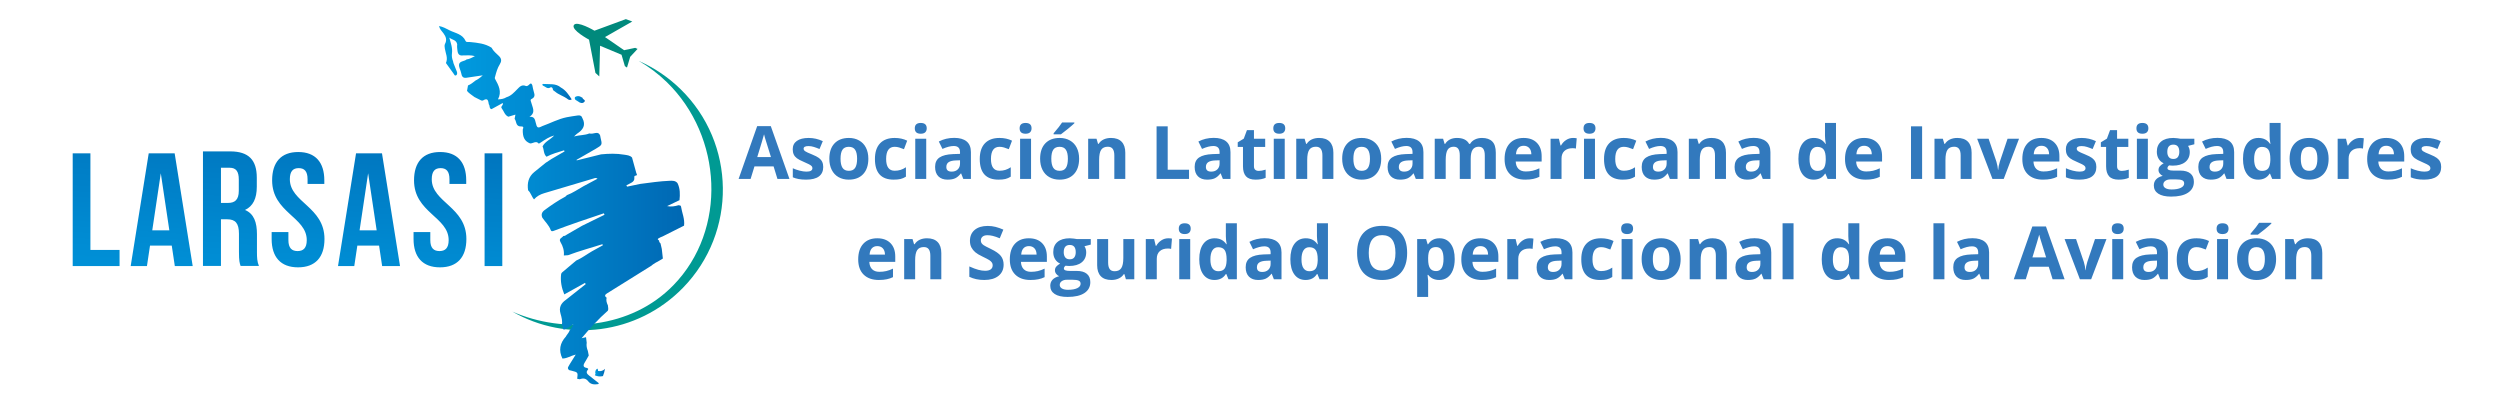
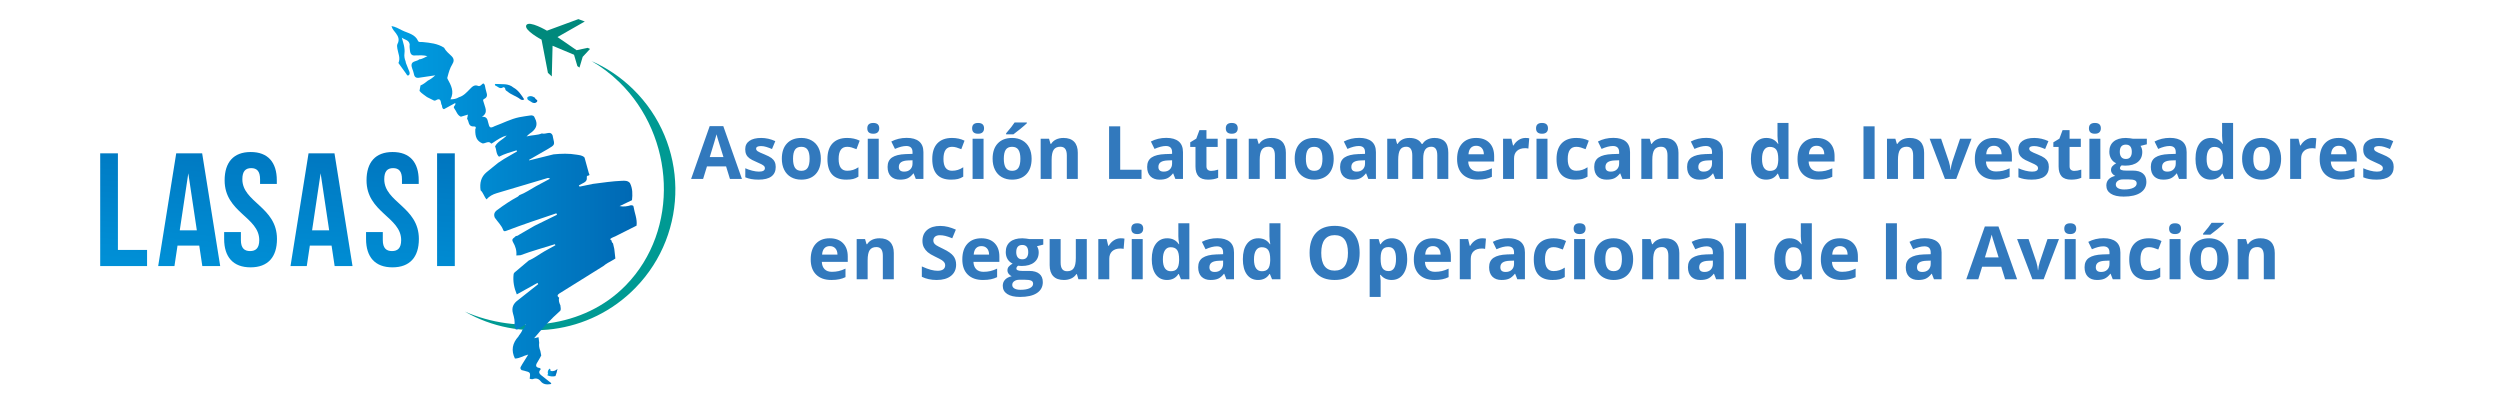
<svg xmlns="http://www.w3.org/2000/svg" style="isolation:isolate" viewBox="0 0 1000 160" width="1000pt" height="160pt">
  <defs>
-     <clipPath id="_clipPath_DWaz4Dq1g2aXTWSCans4XGeCq3pBj8sF">
+     <clipPath id="_clipPath_YlH27j4VYPoIZn9QgJQ9ilukber3trWY">
      <rect width="1000" height="160" />
    </clipPath>
  </defs>
-   <g clip-path="url(#_clipPath_DWaz4Dq1g2aXTWSCans4XGeCq3pBj8sF)">
-     <rect x="21" y="-12" width="291.763" height="177.809" transform="matrix(1,0,0,1,0,0)" fill="rgb(255,255,255)" />
-     <clipPath id="_clipPath_B5LE8wfIPO9DhYne8TdgAR5IReHL9bCz">
-       <path d=" M -208.874 -132.831 L 514.149 -132.831 L 514.149 358.353 L -208.874 358.353 L -208.874 -132.831 Z " fill="rgb(255,255,255)" />
+   <g clip-path="url(#_clipPath_YlH27j4VYPoIZn9QgJQ9ilukber3trWY)">
+     <rect x="2" y="-12" width="291.763" height="177.809" transform="matrix(1,0,0,1,0,0)" fill="rgb(255,255,255)" />
+     <clipPath id="_clipPath_vjkKysct23VV3Cf84CpBbWQYJvQJwhM1">
+       <path d=" M -227.874 -132.831 L 495.149 -132.831 L 495.149 358.353 L -227.874 358.353 L -227.874 -132.831 Z " fill="rgb(255,255,255)" />
    </clipPath>
-     <g clip-path="url(#_clipPath_B5LE8wfIPO9DhYne8TdgAR5IReHL9bCz)">
-       <path d=" M 269.31 114.141 C 252.488 131.381 225.748 133.773 204.92 124.635 C 226.639 137.131 254.86 133.898 273.167 115.137 C 294.85 92.914 294.414 57.321 272.191 35.636 C 267.207 30.775 261.552 27.028 255.531 24.386 C 259.538 26.692 263.323 29.532 266.785 32.909 C 289.008 54.593 290.994 91.918 269.31 114.141 Z " fill="rgb(0,154,147)" />
+     <g clip-path="url(#_clipPath_vjkKysct23VV3Cf84CpBbWQYJvQJwhM1)">
+       <path d=" M 250.31 114.141 C 233.488 131.381 206.748 133.773 185.92 124.635 C 207.639 137.131 235.86 133.898 254.167 115.137 C 275.85 92.914 275.414 57.321 253.191 35.636 C 248.207 30.775 242.552 27.028 236.531 24.386 C 240.538 26.692 244.323 29.532 247.785 32.909 C 270.008 54.593 271.994 91.918 250.31 114.141 Z " fill="rgb(0,154,147)" />
    </g>
-     <linearGradient id="_lgradient_0" x1="4.476924639895685e-7" y1="0.5" x2="1" y2="0.5" gradientTransform="matrix(98.085,0,0,143.349,175.602,10.408)" gradientUnits="userSpaceOnUse">
+     <linearGradient id="_lgradient_0" x1="4.476924639895685e-7" y1="0.5" x2="1" y2="0.5" gradientTransform="matrix(98.085,0,0,143.349,156.602,10.408)" gradientUnits="userSpaceOnUse">
      <stop offset="0%" stop-opacity="1" style="stop-color:rgb(0,159,227)" />
      <stop offset="10%" stop-opacity="1" style="stop-color:rgb(0,153,222)" />
      <stop offset="20%" stop-opacity="1" style="stop-color:rgb(0,148,217)" />
      <stop offset="30%" stop-opacity="1" style="stop-color:rgb(0,142,213)" />
      <stop offset="40%" stop-opacity="1" style="stop-color:rgb(0,137,208)" />
      <stop offset="50%" stop-opacity="1" style="stop-color:rgb(0,131,203)" />
      <stop offset="60%" stop-opacity="1" style="stop-color:rgb(0,126,198)" />
      <stop offset="70%" stop-opacity="1" style="stop-color:rgb(0,120,193)" />
      <stop offset="80%" stop-opacity="1" style="stop-color:rgb(0,115,189)" />
      <stop offset="90%" stop-opacity="1" style="stop-color:rgb(0,109,184)" />
      <stop offset="100%" stop-opacity="1" style="stop-color:rgb(0,104,179)" />
    </linearGradient>
-     <path d=" M 177.384 13.318 C 178.353 14.631 178.865 15.945 178.011 17.542 L 178.011 17.542 C 177.715 18.096 177.839 18.768 177.936 19.41 L 177.936 19.41 C 178.23 21.33 179.288 23.198 178.373 25.208 L 178.373 25.208 C 179.372 26.598 180.356 28 181.38 29.369 L 181.38 29.369 C 181.653 29.735 181.868 30.493 182.494 30.098 L 182.494 30.098 C 182.906 29.841 182.945 29.191 182.747 28.673 L 182.747 28.673 C 182.314 27.553 181.849 26.447 181.417 25.329 L 181.417 25.329 C 181.316 25.069 181.288 24.781 181.227 24.505 L 181.227 24.505 C 180.801 23.489 180.639 22.459 180.785 21.339 L 180.785 21.339 C 181.069 19.17 180.298 17.164 179.718 15.044 L 179.718 15.044 C 180.792 15.941 182.599 15.908 182.882 17.758 L 182.882 17.758 C 182.763 18.621 182.884 19.463 182.993 20.325 L 182.993 20.325 C 183.167 21.72 183.818 22.369 185.238 22.169 L 185.238 22.169 C 186.806 22.146 188.384 22 189.963 22.459 L 189.963 22.459 C 188.874 22.923 187.925 23.669 186.703 23.737 L 186.703 23.737 C 185.765 24.599 183.847 24.37 183.629 25.771 L 183.629 25.771 C 183.456 26.878 184.269 28.11 184.494 29.314 L 184.494 29.314 C 184.698 30.417 185.045 31.213 186.339 31.135 L 186.339 31.135 C 188.466 30.82 190.593 30.504 193.104 30.133 L 193.104 30.133 C 192.006 31.16 191.123 31.764 190.148 32.246 L 190.148 32.246 C 189.226 32.981 188.319 33.742 187.201 34.179 L 187.201 34.179 C 187.068 34.906 186.936 35.632 186.804 36.359 L 186.804 36.359 C 187.615 37.409 188.802 38.001 189.798 38.826 L 189.798 38.826 C 190.459 39.16 191.119 39.497 191.782 39.824 L 191.782 39.824 C 192.244 40.053 192.793 40.442 193.241 40.166 L 193.241 40.166 C 195.248 38.93 195.28 40.454 195.525 41.722 L 195.525 41.722 C 196.055 42.275 195.563 43.389 196.593 43.667 L 196.593 43.667 C 198.087 42.849 199.582 42.031 201.097 41.201 L 201.097 41.201 C 201.482 42.209 200.049 42.498 200.699 43.341 L 200.699 43.341 C 201.579 44.457 201.852 46.055 203.346 46.684 L 203.346 46.684 C 204.273 46.409 205.198 46.134 206.169 45.844 L 206.169 45.844 C 206.047 46.474 205.944 47.008 205.841 47.54 L 205.841 47.54 C 206.641 48.488 206.223 50.296 207.979 50.57 L 207.979 50.57 C 208.078 50.574 208.183 50.573 208.287 50.571 L 208.287 50.571 C 208.979 50.564 209.669 50.556 209.114 51.749 L 209.114 51.749 C 209.009 54.879 209.796 56.427 211.96 57.344 L 211.96 57.344 C 212.39 57.425 212.83 57.267 213.272 57.109 L 213.272 57.109 C 214.022 56.841 214.778 56.573 215.504 57.463 L 215.504 57.463 C 215.539 57.507 216.148 57.108 216.471 56.89 L 216.471 56.89 C 218.095 55.794 219.724 54.706 221.665 54.2 L 221.665 54.2 C 220.25 55.817 218.036 56.543 217.027 58.561 L 217.027 58.561 C 217.651 59.899 217.371 61.581 218.601 62.689 L 218.601 62.689 C 220.842 61.533 223.237 60.847 225.623 60.128 L 225.623 60.128 C 225.693 60.27 225.763 60.411 225.834 60.554 L 225.834 60.554 C 224.096 61.563 222.358 62.572 220.622 63.579 L 220.622 63.579 C 219.825 64.103 219.029 64.626 218.231 65.149 L 218.231 65.149 C 216.712 66.379 215.183 67.597 213.675 68.841 L 213.675 68.841 C 211.356 70.755 210.824 73.278 211.236 76.115 L 211.236 76.115 C 212.339 77.124 212.636 78.661 213.612 79.755 L 213.612 79.755 C 214.695 78.491 216.095 77.747 217.668 77.28 L 217.668 77.28 C 224.32 75.303 230.967 73.322 237.616 71.341 L 237.616 71.341 C 237.994 71.229 238.369 71.019 239.007 71.488 L 239.007 71.488 C 237.059 72.528 235.229 73.506 233.399 74.485 L 233.399 74.485 C 231.195 75.727 229.109 77.186 226.717 78.079 L 226.717 78.079 C 226.518 78.279 226.354 78.54 226.117 78.666 L 226.117 78.666 C 223.217 80.21 220.514 82.047 217.874 83.999 L 217.874 83.999 C 216.724 84.849 216.392 85.786 216.927 87.073 L 216.927 87.073 C 218.049 88.713 219.581 90.079 220.276 92.004 L 220.276 92.004 C 220.503 92.633 220.931 92.505 221.384 92.377 L 221.384 92.377 C 228.045 89.842 234.796 87.578 241.547 85.319 L 241.547 85.319 C 241.631 85.516 241.715 85.714 241.799 85.912 L 241.799 85.912 C 238.815 87.375 235.829 88.839 232.843 90.303 L 232.843 90.303 C 230.857 91.454 228.875 92.611 226.882 93.749 L 226.882 93.749 C 226.395 94.027 225.97 94.475 225.33 94.394 L 225.33 94.394 C 224.871 95.163 223.337 95.382 224.197 96.827 L 224.197 96.827 C 225.174 98.467 225.731 100.246 225.538 102.196 L 225.538 102.196 C 226.097 102.159 226.656 102.121 227.217 102.083 L 227.217 102.083 C 231.722 100.39 236.364 99.141 240.943 97.686 L 240.943 97.686 C 241.019 97.821 241.094 97.954 241.168 98.089 L 241.168 98.089 C 239.69 98.909 238.21 99.731 236.732 100.551 L 236.732 100.551 C 234.636 101.765 232.707 103.265 230.464 104.23 L 230.464 104.23 C 228.768 105.658 227.068 107.083 225.378 108.519 L 225.378 108.519 C 224.991 108.847 224.513 109.134 224.443 109.701 L 224.443 109.701 C 224.104 112.507 224.642 115.177 225.718 117.761 L 225.718 117.761 L 233.987 113.16 C 234.088 113.323 234.189 113.488 234.291 113.652 L 234.291 113.652 C 231.64 115.75 228.989 117.847 226.337 119.947 L 226.337 119.947 C 224.396 121.313 223.479 122.967 224.214 125.469 L 224.214 125.469 C 224.655 126.969 225.053 128.572 224.748 130.203 L 224.748 130.203 C 225.274 130.463 225.201 130.937 225.176 131.394 L 225.176 131.394 C 225.203 131.486 225.205 131.577 225.185 131.669 L 225.185 131.669 C 226.094 132.142 226.552 131.163 227.27 131.025 L 227.27 131.025 C 227.836 130.673 228.401 130.32 228.967 129.968 L 228.967 129.968 C 229.039 129.836 229.127 129.686 229.276 129.843 L 229.276 129.843 C 229.311 129.879 229.178 130.076 229.123 130.199 L 229.123 130.199 C 228.814 130.849 228.508 131.5 227.94 131.979 L 227.94 131.979 C 227.651 132.8 227.142 133.49 226.614 134.167 L 226.614 134.167 C 226.53 134.317 226.472 134.489 226.361 134.612 L 226.361 134.612 C 223.956 137.241 223.376 140.155 224.966 143.416 L 224.966 143.416 C 226.759 143.419 228.238 142.315 230.294 141.83 L 230.294 141.83 C 229.377 143.302 228.633 144.495 227.89 145.69 L 227.89 145.69 C 227.601 146.453 226.564 147.139 227.644 148.043 L 227.644 148.043 C 227.978 148.123 228.312 148.2 228.644 148.284 L 228.644 148.284 C 231.201 148.937 231.202 148.938 230.876 151.512 L 230.876 151.512 L 231.856 151.702 C 233.192 151.207 234.315 151.252 235.307 152.537 L 235.307 152.537 C 236.26 153.772 237.707 153.896 239.178 153.658 L 239.178 153.658 C 239.29 153.608 239.402 153.557 239.514 153.507 L 239.514 153.507 C 239.472 153.393 239.429 153.279 239.387 153.165 L 239.387 153.165 C 238.139 152.184 236.893 151.199 235.64 150.223 L 235.64 150.223 C 234.828 149.591 234.249 148.898 235.134 147.923 L 235.134 147.923 C 235.578 147.435 235.02 147.415 234.868 147.2 L 234.868 147.2 C 233.287 146.997 233.116 146.225 233.913 144.973 L 233.913 144.973 C 234.486 144.076 234.973 143.125 235.5 142.196 L 235.5 142.196 C 235.38 141.584 235.258 140.972 235.138 140.359 L 235.138 140.359 C 234.721 139.312 234.492 138.236 234.684 137.105 L 234.684 137.105 C 234.594 136.363 234.506 135.621 234.416 134.882 L 234.416 134.882 L 232.64 135.292 C 235.932 131.362 239.33 127.617 243.142 124.272 L 243.142 124.272 C 243.496 123.578 243.167 122.875 243.168 122.177 L 243.168 122.177 C 242.729 121.201 242.33 120.217 242.671 119.115 L 242.671 119.115 C 241.817 118.517 241.845 117.95 242.724 117.403 L 242.724 117.403 C 248.327 113.911 253.928 110.418 259.529 106.925 L 259.529 106.925 C 259.798 106.758 260.067 106.591 260.336 106.423 L 260.336 106.423 C 261.428 105.512 262.657 104.815 263.913 104.167 L 263.913 104.167 C 264.325 103.915 264.735 103.666 265.147 103.414 L 265.147 103.414 L 264.715 99.564 C 264.544 98.826 264.372 98.086 264.202 97.346 L 264.202 97.346 C 263.825 97.05 263.626 96.664 263.621 96.181 L 263.621 96.181 C 263.268 95.972 262.826 95.718 263.394 95.339 L 263.394 95.339 C 263.904 95.001 264.512 94.811 265.078 94.555 L 265.078 94.555 C 267.926 93.122 270.774 91.689 273.622 90.256 L 273.622 90.256 C 273.976 87.578 272.786 85.142 272.399 82.579 L 272.399 82.579 C 272.326 82.092 271.77 82.182 271.399 82.086 L 271.399 82.086 C 269.938 82.537 268.455 82.776 266.844 82.44 L 266.844 82.44 C 268.496 81.649 270.147 80.857 271.798 80.067 L 271.798 80.067 C 272.048 77.727 272.079 75.412 270.985 73.233 L 270.985 73.233 C 270.14 72.214 268.994 72.27 267.832 72.315 L 267.832 72.315 C 263.914 72.465 260.046 73.07 256.166 73.554 L 256.166 73.554 C 254.39 73.923 252.615 74.29 250.84 74.658 L 250.84 74.658 C 250.739 74.488 250.639 74.318 250.539 74.147 L 250.539 74.147 C 251.208 73.794 251.88 73.446 252.545 73.086 L 252.545 73.086 C 253.301 72.676 253.813 72.111 253.745 71.173 L 253.745 71.173 C 253.712 70.732 253.582 70.317 254.338 70.222 L 254.338 70.222 C 255.135 70.122 254.6 69.507 254.503 69.145 L 254.503 69.145 C 253.961 67.098 253.38 65.059 252.814 63.018 L 252.814 63.018 C 251.961 62.099 250.781 62.068 249.667 61.873 L 249.667 61.873 C 246.591 61.341 243.505 61.437 240.418 61.74 L 240.418 61.74 L 230.689 64.161 C 230.67 64.083 230.65 64.004 230.631 63.926 L 230.631 63.926 C 233.187 62.46 235.756 61.015 238.296 59.52 L 238.296 59.52 C 240.94 57.96 240.929 57.931 240.216 55.043 L 240.216 55.043 C 240.149 54.767 240.111 54.484 240.059 54.204 L 240.059 54.204 C 239.728 53.349 239.149 53.019 238.213 53.201 L 238.213 53.201 C 237.397 53.359 236.57 53.609 235.718 53.375 L 235.718 53.375 C 233.912 54.15 231.949 53.951 229.619 54.578 L 229.619 54.578 C 230.297 53.958 230.55 53.656 230.865 53.449 L 230.865 53.449 C 233.206 51.927 234.467 50.053 232.949 47.24 L 232.949 47.24 C 232.676 46.31 232.009 46.047 231.126 46.182 L 231.126 46.182 C 229.655 46.406 228.175 46.59 226.721 46.885 L 226.721 46.885 C 223.27 47.586 220.171 49.276 216.888 50.452 L 216.888 50.452 C 215.107 51.364 214.765 51.236 214.262 48.974 L 214.262 48.974 C 213.967 47.646 213.665 46.552 211.761 46.731 L 211.761 46.731 C 214.502 44.975 212.925 42.909 212.483 40.96 L 212.483 40.96 C 212.361 40.424 211.93 39.917 212.719 39.539 L 212.719 39.539 C 213.984 38.934 213.94 37.953 213.55 36.798 L 213.55 36.798 C 213.259 35.94 213.134 35.024 212.936 34.134 L 212.936 34.134 C 212.692 33.596 212.507 33.041 211.779 33.739 L 211.779 33.739 C 211.389 34.112 210.88 34.62 210.278 34.369 L 210.278 34.369 C 208.69 33.709 207.816 34.764 206.904 35.686 L 206.904 35.686 C 205.623 36.984 204.417 38.361 202.577 38.896 L 202.577 38.896 C 201.574 39.526 200.466 39.725 199.186 39.742 L 199.186 39.742 C 200.845 36.667 199.421 34.103 198.009 31.538 L 198.009 31.538 C 197.816 31.185 197.985 30.869 198.071 30.55 L 198.071 30.55 C 198.517 28.883 198.969 27.227 199.905 25.734 L 199.905 25.734 C 200.624 24.587 200.746 23.526 199.581 22.403 L 199.581 22.403 C 198.522 21.382 197.323 20.434 196.62 19.075 L 196.62 19.075 C 194.005 17.39 191.018 17.117 188.04 16.814 L 188.04 16.814 C 187.868 16.797 187.673 16.802 187.477 16.809 L 187.477 16.809 C 186.963 16.824 186.434 16.838 186.257 16.433 L 186.257 16.433 C 185.018 13.597 182.148 13.3 179.846 12.137 L 179.846 12.137 C 178.517 11.466 177.204 10.702 175.602 10.408 L 175.602 10.408 C 175.894 11.707 176.747 12.451 177.384 13.318 Z  M 230.876 151.515 C 230.876 151.514 230.876 151.513 230.876 151.512 L 230.876 151.512 L 230.86 151.509 L 230.876 151.515 Z " fill="url(#_lgradient_0)" />
-     <linearGradient id="_lgradient_1" x1="0" y1="0.5" x2="1" y2="0.5" gradientTransform="matrix(11.744,0,0,6.413,216.945,33.578)" gradientUnits="userSpaceOnUse">
+     <path d=" M 158.384 13.318 C 159.353 14.631 159.865 15.945 159.011 17.542 L 159.011 17.542 C 158.715 18.096 158.839 18.768 158.936 19.41 L 158.936 19.41 C 159.23 21.33 160.288 23.198 159.373 25.208 L 159.373 25.208 C 160.372 26.598 161.356 28 162.38 29.369 L 162.38 29.369 C 162.653 29.735 162.868 30.493 163.494 30.098 L 163.494 30.098 C 163.906 29.841 163.945 29.191 163.747 28.673 L 163.747 28.673 C 163.314 27.553 162.849 26.447 162.417 25.329 L 162.417 25.329 C 162.316 25.069 162.288 24.781 162.227 24.505 L 162.227 24.505 C 161.801 23.489 161.639 22.459 161.785 21.339 L 161.785 21.339 C 162.069 19.17 161.298 17.164 160.718 15.044 L 160.718 15.044 C 161.792 15.941 163.599 15.908 163.882 17.758 L 163.882 17.758 C 163.763 18.621 163.884 19.463 163.993 20.325 L 163.993 20.325 C 164.167 21.72 164.818 22.369 166.238 22.169 L 166.238 22.169 C 167.806 22.146 169.384 22 170.963 22.459 L 170.963 22.459 C 169.874 22.923 168.925 23.669 167.703 23.737 L 167.703 23.737 C 166.765 24.599 164.847 24.37 164.629 25.771 L 164.629 25.771 C 164.456 26.878 165.269 28.11 165.494 29.314 L 165.494 29.314 C 165.698 30.417 166.045 31.213 167.339 31.135 L 167.339 31.135 C 169.466 30.82 171.593 30.504 174.104 30.133 L 174.104 30.133 C 173.006 31.16 172.123 31.764 171.148 32.246 L 171.148 32.246 C 170.226 32.981 169.319 33.742 168.201 34.179 L 168.201 34.179 C 168.068 34.906 167.936 35.632 167.804 36.359 L 167.804 36.359 C 168.615 37.409 169.802 38.001 170.798 38.826 L 170.798 38.826 C 171.459 39.16 172.119 39.497 172.782 39.824 L 172.782 39.824 C 173.244 40.053 173.793 40.442 174.241 40.166 L 174.241 40.166 C 176.248 38.93 176.28 40.454 176.525 41.722 L 176.525 41.722 C 177.055 42.275 176.563 43.389 177.593 43.667 L 177.593 43.667 C 179.087 42.849 180.582 42.031 182.097 41.201 L 182.097 41.201 C 182.482 42.209 181.049 42.498 181.699 43.341 L 181.699 43.341 C 182.579 44.457 182.852 46.055 184.346 46.684 L 184.346 46.684 C 185.273 46.409 186.198 46.134 187.169 45.844 L 187.169 45.844 C 187.047 46.474 186.944 47.008 186.841 47.54 L 186.841 47.54 C 187.641 48.488 187.223 50.296 188.979 50.57 L 188.979 50.57 C 189.078 50.574 189.183 50.573 189.287 50.571 L 189.287 50.571 C 189.979 50.564 190.669 50.556 190.114 51.749 L 190.114 51.749 C 190.009 54.879 190.796 56.427 192.96 57.344 L 192.96 57.344 C 193.39 57.425 193.83 57.267 194.272 57.109 L 194.272 57.109 C 195.022 56.841 195.778 56.573 196.504 57.463 L 196.504 57.463 C 196.539 57.507 197.148 57.108 197.471 56.89 L 197.471 56.89 C 199.095 55.794 200.724 54.706 202.665 54.2 L 202.665 54.2 C 201.25 55.817 199.036 56.543 198.027 58.561 L 198.027 58.561 C 198.651 59.899 198.371 61.581 199.601 62.689 L 199.601 62.689 C 201.842 61.533 204.237 60.847 206.623 60.128 L 206.623 60.128 C 206.693 60.27 206.763 60.411 206.834 60.554 L 206.834 60.554 C 205.096 61.563 203.358 62.572 201.622 63.579 L 201.622 63.579 C 200.825 64.103 200.029 64.626 199.231 65.149 L 199.231 65.149 C 197.712 66.379 196.183 67.597 194.675 68.841 L 194.675 68.841 C 192.356 70.755 191.824 73.278 192.236 76.115 L 192.236 76.115 C 193.339 77.124 193.636 78.661 194.612 79.755 L 194.612 79.755 C 195.695 78.491 197.095 77.747 198.668 77.28 L 198.668 77.28 C 205.32 75.303 211.967 73.322 218.616 71.341 L 218.616 71.341 C 218.994 71.229 219.369 71.019 220.007 71.488 L 220.007 71.488 C 218.059 72.528 216.229 73.506 214.399 74.485 L 214.399 74.485 C 212.195 75.727 210.109 77.186 207.717 78.079 L 207.717 78.079 C 207.518 78.279 207.354 78.54 207.117 78.666 L 207.117 78.666 C 204.217 80.21 201.514 82.047 198.874 83.999 L 198.874 83.999 C 197.724 84.849 197.392 85.786 197.927 87.073 L 197.927 87.073 C 199.049 88.713 200.581 90.079 201.276 92.004 L 201.276 92.004 C 201.503 92.633 201.931 92.505 202.384 92.377 L 202.384 92.377 C 209.045 89.842 215.796 87.578 222.547 85.319 L 222.547 85.319 C 222.631 85.516 222.715 85.714 222.799 85.912 L 222.799 85.912 C 219.815 87.375 216.829 88.839 213.843 90.303 L 213.843 90.303 C 211.857 91.454 209.875 92.611 207.882 93.749 L 207.882 93.749 C 207.395 94.027 206.97 94.475 206.33 94.394 L 206.33 94.394 C 205.871 95.163 204.337 95.382 205.197 96.827 L 205.197 96.827 C 206.174 98.467 206.731 100.246 206.538 102.196 L 206.538 102.196 C 207.097 102.159 207.656 102.121 208.217 102.083 L 208.217 102.083 C 212.722 100.39 217.364 99.141 221.943 97.686 L 221.943 97.686 C 222.019 97.821 222.094 97.954 222.168 98.089 L 222.168 98.089 C 220.69 98.909 219.21 99.731 217.732 100.551 L 217.732 100.551 C 215.636 101.765 213.707 103.265 211.464 104.23 L 211.464 104.23 C 209.768 105.658 208.068 107.083 206.378 108.519 L 206.378 108.519 C 205.991 108.847 205.513 109.134 205.443 109.701 L 205.443 109.701 C 205.104 112.507 205.642 115.177 206.718 117.761 L 206.718 117.761 L 214.987 113.16 C 215.088 113.323 215.189 113.488 215.291 113.652 L 215.291 113.652 C 212.64 115.75 209.989 117.847 207.337 119.947 L 207.337 119.947 C 205.396 121.313 204.479 122.967 205.214 125.469 L 205.214 125.469 C 205.655 126.969 206.053 128.572 205.748 130.203 L 205.748 130.203 C 206.274 130.463 206.201 130.937 206.176 131.394 L 206.176 131.394 C 206.203 131.486 206.205 131.577 206.185 131.669 L 206.185 131.669 C 207.094 132.142 207.552 131.163 208.27 131.025 L 208.27 131.025 C 208.836 130.673 209.401 130.32 209.967 129.968 L 209.967 129.968 C 210.039 129.836 210.127 129.686 210.276 129.843 L 210.276 129.843 C 210.311 129.879 210.178 130.076 210.123 130.199 L 210.123 130.199 C 209.814 130.849 209.508 131.5 208.94 131.979 L 208.94 131.979 C 208.651 132.8 208.142 133.49 207.614 134.167 L 207.614 134.167 C 207.53 134.317 207.472 134.489 207.361 134.612 L 207.361 134.612 C 204.956 137.241 204.376 140.155 205.966 143.416 L 205.966 143.416 C 207.759 143.419 209.238 142.315 211.294 141.83 L 211.294 141.83 C 210.377 143.302 209.633 144.495 208.89 145.69 L 208.89 145.69 C 208.601 146.453 207.564 147.139 208.644 148.043 L 208.644 148.043 C 208.978 148.123 209.312 148.2 209.644 148.284 L 209.644 148.284 C 212.201 148.937 212.202 148.938 211.876 151.512 L 211.876 151.512 L 212.856 151.702 C 214.192 151.207 215.315 151.252 216.307 152.537 L 216.307 152.537 C 217.26 153.772 218.707 153.896 220.178 153.658 L 220.178 153.658 C 220.29 153.608 220.402 153.557 220.514 153.507 L 220.514 153.507 C 220.472 153.393 220.429 153.279 220.387 153.165 L 220.387 153.165 C 219.139 152.184 217.893 151.199 216.64 150.223 L 216.64 150.223 C 215.828 149.591 215.249 148.898 216.134 147.923 L 216.134 147.923 C 216.578 147.435 216.02 147.415 215.868 147.2 L 215.868 147.2 C 214.287 146.997 214.116 146.225 214.913 144.973 L 214.913 144.973 C 215.486 144.076 215.973 143.125 216.5 142.196 L 216.5 142.196 C 216.38 141.584 216.258 140.972 216.138 140.359 L 216.138 140.359 C 215.721 139.312 215.492 138.236 215.684 137.105 L 215.684 137.105 C 215.594 136.363 215.506 135.621 215.416 134.882 L 215.416 134.882 L 213.64 135.292 C 216.932 131.362 220.33 127.617 224.142 124.272 L 224.142 124.272 C 224.496 123.578 224.167 122.875 224.168 122.177 L 224.168 122.177 C 223.729 121.201 223.33 120.217 223.671 119.115 L 223.671 119.115 C 222.817 118.517 222.845 117.95 223.724 117.403 L 223.724 117.403 C 229.327 113.911 234.928 110.418 240.529 106.925 L 240.529 106.925 C 240.798 106.758 241.067 106.591 241.336 106.423 L 241.336 106.423 C 242.428 105.512 243.657 104.815 244.913 104.167 L 244.913 104.167 C 245.325 103.915 245.735 103.666 246.147 103.414 L 246.147 103.414 L 245.715 99.564 C 245.544 98.826 245.372 98.086 245.202 97.346 L 245.202 97.346 C 244.825 97.05 244.626 96.664 244.621 96.181 L 244.621 96.181 C 244.268 95.972 243.826 95.718 244.394 95.339 L 244.394 95.339 C 244.904 95.001 245.512 94.811 246.078 94.555 L 246.078 94.555 C 248.926 93.122 251.774 91.689 254.622 90.256 L 254.622 90.256 C 254.976 87.578 253.786 85.142 253.399 82.579 L 253.399 82.579 C 253.326 82.092 252.77 82.182 252.399 82.086 L 252.399 82.086 C 250.938 82.537 249.455 82.776 247.844 82.44 L 247.844 82.44 C 249.496 81.649 251.147 80.857 252.798 80.067 L 252.798 80.067 C 253.048 77.727 253.079 75.412 251.985 73.233 L 251.985 73.233 C 251.14 72.214 249.994 72.27 248.832 72.315 L 248.832 72.315 C 244.914 72.465 241.046 73.07 237.166 73.554 L 237.166 73.554 C 235.39 73.923 233.615 74.29 231.84 74.658 L 231.84 74.658 C 231.739 74.488 231.639 74.318 231.539 74.147 L 231.539 74.147 C 232.208 73.794 232.88 73.446 233.545 73.086 L 233.545 73.086 C 234.301 72.676 234.813 72.111 234.745 71.173 L 234.745 71.173 C 234.712 70.732 234.582 70.317 235.338 70.222 L 235.338 70.222 C 236.135 70.122 235.6 69.507 235.503 69.145 L 235.503 69.145 C 234.961 67.098 234.38 65.059 233.814 63.018 L 233.814 63.018 C 232.961 62.099 231.781 62.068 230.667 61.873 L 230.667 61.873 C 227.591 61.341 224.505 61.437 221.418 61.74 L 221.418 61.74 L 211.689 64.161 C 211.67 64.083 211.65 64.004 211.631 63.926 L 211.631 63.926 C 214.187 62.46 216.756 61.015 219.296 59.52 L 219.296 59.52 C 221.94 57.96 221.929 57.931 221.216 55.043 L 221.216 55.043 C 221.149 54.767 221.111 54.484 221.059 54.204 L 221.059 54.204 C 220.728 53.349 220.149 53.019 219.213 53.201 L 219.213 53.201 C 218.397 53.359 217.57 53.609 216.718 53.375 L 216.718 53.375 C 214.912 54.15 212.949 53.951 210.619 54.578 L 210.619 54.578 C 211.297 53.958 211.55 53.656 211.865 53.449 L 211.865 53.449 C 214.206 51.927 215.467 50.053 213.949 47.24 L 213.949 47.24 C 213.676 46.31 213.009 46.047 212.126 46.182 L 212.126 46.182 C 210.655 46.406 209.175 46.59 207.721 46.885 L 207.721 46.885 C 204.27 47.586 201.171 49.276 197.888 50.452 L 197.888 50.452 C 196.107 51.364 195.765 51.236 195.262 48.974 L 195.262 48.974 C 194.967 47.646 194.665 46.552 192.761 46.731 L 192.761 46.731 C 195.502 44.975 193.925 42.909 193.483 40.96 L 193.483 40.96 C 193.361 40.424 192.93 39.917 193.719 39.539 L 193.719 39.539 C 194.984 38.934 194.94 37.953 194.55 36.798 L 194.55 36.798 C 194.259 35.94 194.134 35.024 193.936 34.134 L 193.936 34.134 C 193.692 33.596 193.507 33.041 192.779 33.739 L 192.779 33.739 C 192.389 34.112 191.88 34.62 191.278 34.369 L 191.278 34.369 C 189.69 33.709 188.816 34.764 187.904 35.686 L 187.904 35.686 C 186.623 36.984 185.417 38.361 183.577 38.896 L 183.577 38.896 C 182.574 39.526 181.466 39.725 180.186 39.742 L 180.186 39.742 C 181.845 36.667 180.421 34.103 179.009 31.538 L 179.009 31.538 C 178.816 31.185 178.985 30.869 179.071 30.55 L 179.071 30.55 C 179.517 28.883 179.969 27.227 180.905 25.734 L 180.905 25.734 C 181.624 24.587 181.746 23.526 180.581 22.403 L 180.581 22.403 C 179.522 21.382 178.323 20.434 177.62 19.075 L 177.62 19.075 C 175.005 17.39 172.018 17.117 169.04 16.814 L 169.04 16.814 C 168.868 16.797 168.673 16.802 168.477 16.809 L 168.477 16.809 C 167.963 16.824 167.434 16.838 167.257 16.433 L 167.257 16.433 C 166.018 13.597 163.148 13.3 160.846 12.137 L 160.846 12.137 C 159.517 11.466 158.204 10.702 156.602 10.408 L 156.602 10.408 C 156.894 11.707 157.747 12.451 158.384 13.318 Z  M 211.876 151.515 C 211.876 151.514 211.876 151.513 211.876 151.512 L 211.876 151.512 L 211.86 151.509 L 211.876 151.515 Z " fill="url(#_lgradient_0)" />
+     <linearGradient id="_lgradient_1" x1="0" y1="0.5" x2="1" y2="0.5" gradientTransform="matrix(11.744,0,0,6.413,197.945,33.578)" gradientUnits="userSpaceOnUse">
      <stop offset="0%" stop-opacity="1" style="stop-color:rgb(0,159,227)" />
      <stop offset="10%" stop-opacity="1" style="stop-color:rgb(0,153,222)" />
      <stop offset="20%" stop-opacity="1" style="stop-color:rgb(0,148,217)" />
      <stop offset="30%" stop-opacity="1" style="stop-color:rgb(0,142,213)" />
      <stop offset="40%" stop-opacity="1" style="stop-color:rgb(0,137,208)" />
      <stop offset="50%" stop-opacity="1" style="stop-color:rgb(0,131,203)" />
      <stop offset="60%" stop-opacity="1" style="stop-color:rgb(0,126,198)" />
      <stop offset="70%" stop-opacity="1" style="stop-color:rgb(0,120,193)" />
      <stop offset="80%" stop-opacity="1" style="stop-color:rgb(0,115,189)" />
      <stop offset="90%" stop-opacity="1" style="stop-color:rgb(0,109,184)" />
      <stop offset="100%" stop-opacity="1" style="stop-color:rgb(0,104,179)" />
    </linearGradient>
-     <path d=" M 217.132 34.257 C 218.143 34.546 218.904 35.833 220.23 34.937 L 220.23 34.937 C 220.541 34.726 221.091 35.137 221.1 35.547 L 221.1 35.547 C 221.115 36.234 221.654 36.313 222.022 36.636 L 222.022 36.636 C 223.505 37.94 225.478 38.408 227.021 39.617 L 227.021 39.617 C 227.426 39.934 228.006 40.196 228.689 39.764 L 228.689 39.764 C 227.494 37.928 226.352 36.107 224.374 35.022 L 224.374 35.022 C 222.298 33.243 219.741 33.768 217.34 33.582 L 217.34 33.582 C 217.306 33.58 217.274 33.578 217.246 33.578 L 217.246 33.578 C 216.732 33.578 217.005 33.981 217.132 34.257 Z " fill="url(#_lgradient_1)" />
-     <linearGradient id="_lgradient_2" x1="0" y1="0.5" x2="1" y2="0.5" gradientTransform="matrix(4.032,0,0,2.774,229.907,38.443)" gradientUnits="userSpaceOnUse">
+     <path d=" M 198.132 34.257 C 199.143 34.546 199.904 35.833 201.23 34.937 L 201.23 34.937 C 201.541 34.726 202.091 35.137 202.1 35.547 L 202.1 35.547 C 202.115 36.234 202.654 36.313 203.022 36.636 L 203.022 36.636 C 204.505 37.94 206.478 38.408 208.021 39.617 L 208.021 39.617 C 208.426 39.934 209.006 40.196 209.689 39.764 L 209.689 39.764 C 208.494 37.928 207.352 36.107 205.374 35.022 L 205.374 35.022 C 203.298 33.243 200.741 33.768 198.34 33.582 L 198.34 33.582 C 198.306 33.58 198.274 33.578 198.246 33.578 L 198.246 33.578 C 197.732 33.578 198.005 33.981 198.132 34.257 Z " fill="url(#_lgradient_1)" />
+     <linearGradient id="_lgradient_2" x1="0" y1="0.5" x2="1" y2="0.5" gradientTransform="matrix(4.032,0,0,2.774,210.907,38.443)" gradientUnits="userSpaceOnUse">
      <stop offset="0%" stop-opacity="1" style="stop-color:rgb(0,159,227)" />
      <stop offset="10%" stop-opacity="1" style="stop-color:rgb(0,153,222)" />
      <stop offset="20%" stop-opacity="1" style="stop-color:rgb(0,148,217)" />
      <stop offset="30%" stop-opacity="1" style="stop-color:rgb(0,142,213)" />
      <stop offset="40%" stop-opacity="1" style="stop-color:rgb(0,137,208)" />
      <stop offset="50%" stop-opacity="1" style="stop-color:rgb(0,131,203)" />
      <stop offset="60%" stop-opacity="1" style="stop-color:rgb(0,126,198)" />
      <stop offset="70%" stop-opacity="1" style="stop-color:rgb(0,120,193)" />
      <stop offset="80%" stop-opacity="1" style="stop-color:rgb(0,115,189)" />
      <stop offset="90%" stop-opacity="1" style="stop-color:rgb(0,109,184)" />
      <stop offset="100%" stop-opacity="1" style="stop-color:rgb(0,104,179)" />
    </linearGradient>
-     <path d=" M 229.985 38.833 C 229.597 40.042 230.747 40.168 231.322 40.644 L 231.322 40.644 C 232.078 41.272 233.08 41.507 233.771 40.707 L 233.771 40.707 C 234.415 39.959 232.992 39.804 233.019 39.124 L 233.019 39.124 C 232.425 38.737 231.824 38.443 231.195 38.443 L 231.195 38.443 C 230.804 38.443 230.403 38.557 229.985 38.833 Z " fill="url(#_lgradient_2)" />
-     <clipPath id="_clipPath_HoGe8MWkccY9UQm0c8v8ex8jQyrvQQLd">
-       <path d=" M -208.874 -132.831 L 514.149 -132.831 L 514.149 358.353 L -208.874 358.353 L -208.874 -132.831 Z " fill="rgb(255,255,255)" />
+     <path d=" M 210.985 38.833 C 210.597 40.042 211.747 40.168 212.322 40.644 L 212.322 40.644 C 213.078 41.272 214.08 41.507 214.771 40.707 L 214.771 40.707 C 215.415 39.959 213.992 39.804 214.019 39.124 L 214.019 39.124 C 213.425 38.737 212.824 38.443 212.195 38.443 L 212.195 38.443 C 211.804 38.443 211.403 38.557 210.985 38.833 Z " fill="url(#_lgradient_2)" />
+     <clipPath id="_clipPath_CMPWEdNBTTOdCY0Wp1XX3eR81fhYIJSl">
+       <path d=" M -227.874 -132.831 L 495.149 -132.831 L 495.149 358.353 L -227.874 358.353 L -227.874 -132.831 Z " fill="rgb(255,255,255)" />
    </clipPath>
-     <g clip-path="url(#_clipPath_HoGe8MWkccY9UQm0c8v8ex8jQyrvQQLd)">
-       <path d=" M 235.617 15.863 C 235.617 15.863 228.405 12.039 229.529 10.055 C 230.651 8.073 237.788 12.277 237.788 12.277 L 250.346 7.648 L 252.915 8.602 L 241.998 14.823 L 249.641 20.08 L 254.085 19.137 L 255.022 19.571 L 252.074 22.738 L 250.796 27.032 L 249.946 26.444 L 248.612 21.899 L 240.029 18.299 L 239.717 30.57 L 238.168 29.149 L 235.617 15.863 Z " fill="rgb(0,137,124)" />
+     <g clip-path="url(#_clipPath_CMPWEdNBTTOdCY0Wp1XX3eR81fhYIJSl)">
+       <path d=" M 216.617 15.863 C 216.617 15.863 209.405 12.039 210.529 10.055 C 211.651 8.073 218.788 12.277 218.788 12.277 L 231.346 7.648 L 233.915 8.602 L 222.998 14.823 L 230.641 20.08 L 235.085 19.137 L 236.022 19.571 L 233.074 22.738 L 231.796 27.032 L 230.946 26.444 L 229.612 21.899 L 221.029 18.299 L 220.717 30.57 L 219.168 29.149 L 216.617 15.863 Z " fill="rgb(0,137,124)" />
    </g>
-     <linearGradient id="_lgradient_3" x1="-0" y1="0.5" x2="1" y2="0.5" gradientTransform="matrix(4.04,0,0,3.13,237.952,147.446)" gradientUnits="userSpaceOnUse">
+     <linearGradient id="_lgradient_3" x1="-0" y1="0.5" x2="1" y2="0.5" gradientTransform="matrix(4.04,0,0,3.13,218.952,147.446)" gradientUnits="userSpaceOnUse">
      <stop offset="0%" stop-opacity="1" style="stop-color:rgb(0,159,227)" />
      <stop offset="10%" stop-opacity="1" style="stop-color:rgb(0,153,222)" />
      <stop offset="20%" stop-opacity="1" style="stop-color:rgb(0,148,217)" />
      <stop offset="30%" stop-opacity="1" style="stop-color:rgb(0,142,213)" />
      <stop offset="40%" stop-opacity="1" style="stop-color:rgb(0,137,208)" />
      <stop offset="50%" stop-opacity="1" style="stop-color:rgb(0,131,203)" />
      <stop offset="60%" stop-opacity="1" style="stop-color:rgb(0,126,198)" />
      <stop offset="70%" stop-opacity="1" style="stop-color:rgb(0,120,193)" />
      <stop offset="80%" stop-opacity="1" style="stop-color:rgb(0,115,189)" />
      <stop offset="90%" stop-opacity="1" style="stop-color:rgb(0,109,184)" />
      <stop offset="100%" stop-opacity="1" style="stop-color:rgb(0,104,179)" />
    </linearGradient>
-     <path d=" M 238.207 149.45 L 237.952 150.138 C 238.954 150.593 240.111 150.698 241.18 150.434 L 241.18 150.434 C 241.55 149.498 241.824 148.525 241.992 147.533 L 241.992 147.533 C 241.321 148.297 240.203 148.638 239.217 148.375 L 239.217 148.375 C 239.254 148.047 239.157 147.707 238.957 147.446 L 238.957 147.446 C 238.253 147.794 237.905 148.724 238.207 149.45 Z " fill="url(#_lgradient_3)" />
-     <text transform="matrix(0.982,0,0,0.982,295.445,71.566)" style="font-family:'Open Sans';font-weight:700;font-size:30px;font-style:normal;fill:#3279bd;stroke:none;">Asociación Latinoamericana de Investigadores </text>
-     <text transform="matrix(0.982,0,0,0.982,341.961,111.7)" style="font-family:'Open Sans';font-weight:700;font-size:30px;font-style:normal;fill:#3279bd;stroke:none;">en Seguridad Operacional de la Aviación</text>
-     <linearGradient id="_lgradient_4" x1="0.184" y1="1.672" x2="0.816" y2="-0.667" gradientTransform="matrix(171.842,0,0,46.383,29.079,60.554)" gradientUnits="userSpaceOnUse">
+     <path d=" M 219.207 149.45 L 218.952 150.138 C 219.954 150.593 221.111 150.698 222.18 150.434 L 222.18 150.434 C 222.55 149.498 222.824 148.525 222.992 147.533 L 222.992 147.533 C 222.321 148.297 221.203 148.638 220.217 148.375 L 220.217 148.375 C 220.254 148.047 220.157 147.707 219.957 147.446 L 219.957 147.446 C 219.253 147.794 218.905 148.724 219.207 149.45 Z " fill="url(#_lgradient_3)" />
+     <text transform="matrix(0.982,0,0,0.982,276.445,71.566)" style="font-family:'Open Sans';font-weight:700;font-size:30px;font-style:normal;fill:#3279bd;stroke:none;">Asociación Latinoamericana de Investigadores </text>
+     <text transform="matrix(0.982,0,0,0.982,322.961,111.7)" style="font-family:'Open Sans';font-weight:700;font-size:30px;font-style:normal;fill:#3279bd;stroke:none;">en Seguridad Operacional de la Aviación</text>
+     <linearGradient id="_lgradient_4" x1="0.184" y1="1.672" x2="0.816" y2="-0.667" gradientTransform="matrix(141.842,0,0,46.129,40.079,60.808)" gradientUnits="userSpaceOnUse">
      <stop offset="0%" stop-opacity="1" style="stop-color:rgb(0,159,227)" />
      <stop offset="10%" stop-opacity="1" style="stop-color:rgb(0,153,222)" />
      <stop offset="20%" stop-opacity="1" style="stop-color:rgb(0,148,217)" />
      <stop offset="30%" stop-opacity="1" style="stop-color:rgb(0,142,213)" />
      <stop offset="40%" stop-opacity="1" style="stop-color:rgb(0,137,208)" />
      <stop offset="50%" stop-opacity="1" style="stop-color:rgb(0,131,203)" />
      <stop offset="60%" stop-opacity="1" style="stop-color:rgb(0,126,198)" />
      <stop offset="70%" stop-opacity="1" style="stop-color:rgb(0,120,193)" />
      <stop offset="80%" stop-opacity="1" style="stop-color:rgb(0,115,189)" />
      <stop offset="90%" stop-opacity="1" style="stop-color:rgb(0,109,184)" />
      <stop offset="100%" stop-opacity="1" style="stop-color:rgb(0,104,179)" />
    </linearGradient>
-     <path d=" M 81.185 60.554 L 81.185 106.369 L 88.384 106.369 L 88.384 87.716 L 90.872 87.716 C 94.144 87.716 95.584 89.287 95.584 93.542 L 95.584 93.542 L 95.584 100.741 C 95.584 104.471 95.846 105.192 96.238 106.369 L 96.238 106.369 L 103.569 106.369 C 102.849 104.667 102.783 103.031 102.783 100.806 L 102.783 100.806 L 102.783 93.738 C 102.783 88.96 101.605 85.491 98.006 83.985 L 98.006 83.985 C 101.213 82.48 102.718 79.404 102.718 74.691 L 102.718 74.691 L 102.718 71.091 C 102.718 64.023 99.511 60.554 92.05 60.554 L 92.05 60.554 L 81.185 60.554 Z  M 88.384 67.1 L 91.854 67.1 C 94.405 67.1 95.518 68.539 95.518 71.811 L 95.518 71.811 L 95.518 76.327 C 95.518 79.993 93.882 81.171 91.199 81.171 L 91.199 81.171 L 88.384 81.171 L 88.384 67.1 Z  M 165.613 72.147 C 165.613 85.032 179.465 86.771 179.465 96.049 L 179.465 96.049 C 179.465 99.271 178.048 100.43 175.793 100.43 L 175.793 100.43 C 173.539 100.43 172.121 99.271 172.121 96.049 L 172.121 96.049 L 172.121 92.829 L 165.421 92.829 L 165.421 95.598 C 165.421 102.814 169.029 106.937 175.987 106.937 L 175.987 106.937 C 182.944 106.937 186.553 102.814 186.553 95.598 L 186.553 95.598 C 186.553 82.713 172.701 80.974 172.701 71.696 L 172.701 71.696 C 172.701 68.475 173.989 67.25 176.244 67.25 L 176.244 67.25 C 178.499 67.25 179.787 68.475 179.787 71.696 L 179.787 71.696 L 179.787 73.564 L 186.489 73.564 L 186.489 72.147 C 186.489 64.931 182.944 60.808 176.051 60.808 L 176.051 60.808 C 169.157 60.808 165.613 64.931 165.613 72.147 Z  M 108.852 72.147 C 108.852 85.032 122.703 86.771 122.703 96.049 L 122.703 96.049 C 122.703 99.271 121.286 100.43 119.031 100.43 L 119.031 100.43 C 116.776 100.43 115.359 99.271 115.359 96.049 L 115.359 96.049 L 115.359 92.829 L 108.658 92.829 L 108.658 95.598 C 108.658 102.814 112.267 106.937 119.224 106.937 L 119.224 106.937 C 126.182 106.937 129.79 102.814 129.79 95.598 L 129.79 95.598 C 129.79 82.713 115.939 80.974 115.939 71.696 L 115.939 71.696 C 115.939 68.475 117.227 67.25 119.482 67.25 L 119.482 67.25 C 121.737 67.25 123.026 68.475 123.026 71.696 L 123.026 71.696 L 123.026 73.564 L 129.727 73.564 L 129.727 72.147 C 129.727 64.931 126.182 60.808 119.289 60.808 L 119.289 60.808 C 112.395 60.808 108.852 64.931 108.852 72.147 Z  M 193.834 106.422 L 200.921 106.422 L 200.921 61.323 L 193.834 61.323 L 193.834 106.422 Z  M 142.418 61.323 L 135.203 106.422 L 141.71 106.422 L 142.934 98.24 L 151.632 98.24 L 152.857 106.422 L 160.007 106.422 L 152.792 61.323 L 142.418 61.323 Z  M 147.25 69.313 L 150.665 92.12 L 143.836 92.12 L 147.25 69.313 Z  M 59.489 61.323 L 52.273 106.422 L 58.78 106.422 L 60.004 98.24 L 68.702 98.24 L 69.926 106.422 L 77.078 106.422 L 69.861 61.323 L 59.489 61.323 Z  M 64.321 69.313 L 67.735 92.12 L 60.906 92.12 L 64.321 69.313 Z  M 29.079 61.323 L 29.079 106.422 L 47.827 106.422 L 47.827 99.979 L 36.166 99.979 L 36.166 61.323 L 29.079 61.323 Z " fill="url(#_lgradient_4)" />
+     <path d=" M 146.613 72.147 C 146.613 85.032 160.465 86.771 160.465 96.049 L 160.465 96.049 C 160.465 99.271 159.048 100.43 156.793 100.43 L 156.793 100.43 C 154.539 100.43 153.121 99.271 153.121 96.049 L 153.121 96.049 L 153.121 92.829 L 146.421 92.829 L 146.421 95.598 C 146.421 102.814 150.029 106.937 156.987 106.937 L 156.987 106.937 C 163.944 106.937 167.553 102.814 167.553 95.598 L 167.553 95.598 C 167.553 82.713 153.701 80.974 153.701 71.696 L 153.701 71.696 C 153.701 68.475 154.989 67.25 157.244 67.25 L 157.244 67.25 C 159.499 67.25 160.787 68.475 160.787 71.696 L 160.787 71.696 L 160.787 73.564 L 167.489 73.564 L 167.489 72.147 C 167.489 64.931 163.944 60.808 157.051 60.808 L 157.051 60.808 C 150.157 60.808 146.613 64.931 146.613 72.147 Z  M 89.852 72.147 C 89.852 85.032 103.703 86.771 103.703 96.049 L 103.703 96.049 C 103.703 99.271 102.286 100.43 100.031 100.43 L 100.031 100.43 C 97.776 100.43 96.359 99.271 96.359 96.049 L 96.359 96.049 L 96.359 92.829 L 89.658 92.829 L 89.658 95.598 C 89.658 102.814 93.267 106.937 100.224 106.937 L 100.224 106.937 C 107.182 106.937 110.79 102.814 110.79 95.598 L 110.79 95.598 C 110.79 82.713 96.939 80.974 96.939 71.696 L 96.939 71.696 C 96.939 68.475 98.227 67.25 100.482 67.25 L 100.482 67.25 C 102.737 67.25 104.026 68.475 104.026 71.696 L 104.026 71.696 L 104.026 73.564 L 110.727 73.564 L 110.727 72.147 C 110.727 64.931 107.182 60.808 100.289 60.808 L 100.289 60.808 C 93.395 60.808 89.852 64.931 89.852 72.147 Z  M 174.834 106.422 L 181.921 106.422 L 181.921 61.323 L 174.834 61.323 L 174.834 106.422 Z  M 123.418 61.323 L 116.203 106.422 L 122.71 106.422 L 123.934 98.24 L 132.632 98.24 L 133.857 106.422 L 141.007 106.422 L 133.792 61.323 L 123.418 61.323 Z  M 128.25 69.313 L 131.665 92.12 L 124.836 92.12 L 128.25 69.313 Z  M 70.489 61.323 L 63.273 106.422 L 69.78 106.422 L 71.004 98.24 L 79.702 98.24 L 80.926 106.422 L 88.078 106.422 L 80.861 61.323 L 70.489 61.323 Z  M 75.321 69.313 L 78.735 92.12 L 71.906 92.12 L 75.321 69.313 Z  M 40.079 61.323 L 40.079 106.422 L 58.827 106.422 L 58.827 99.979 L 47.166 99.979 L 47.166 61.323 L 40.079 61.323 Z " fill="url(#_lgradient_4)" />
  </g>
</svg>
